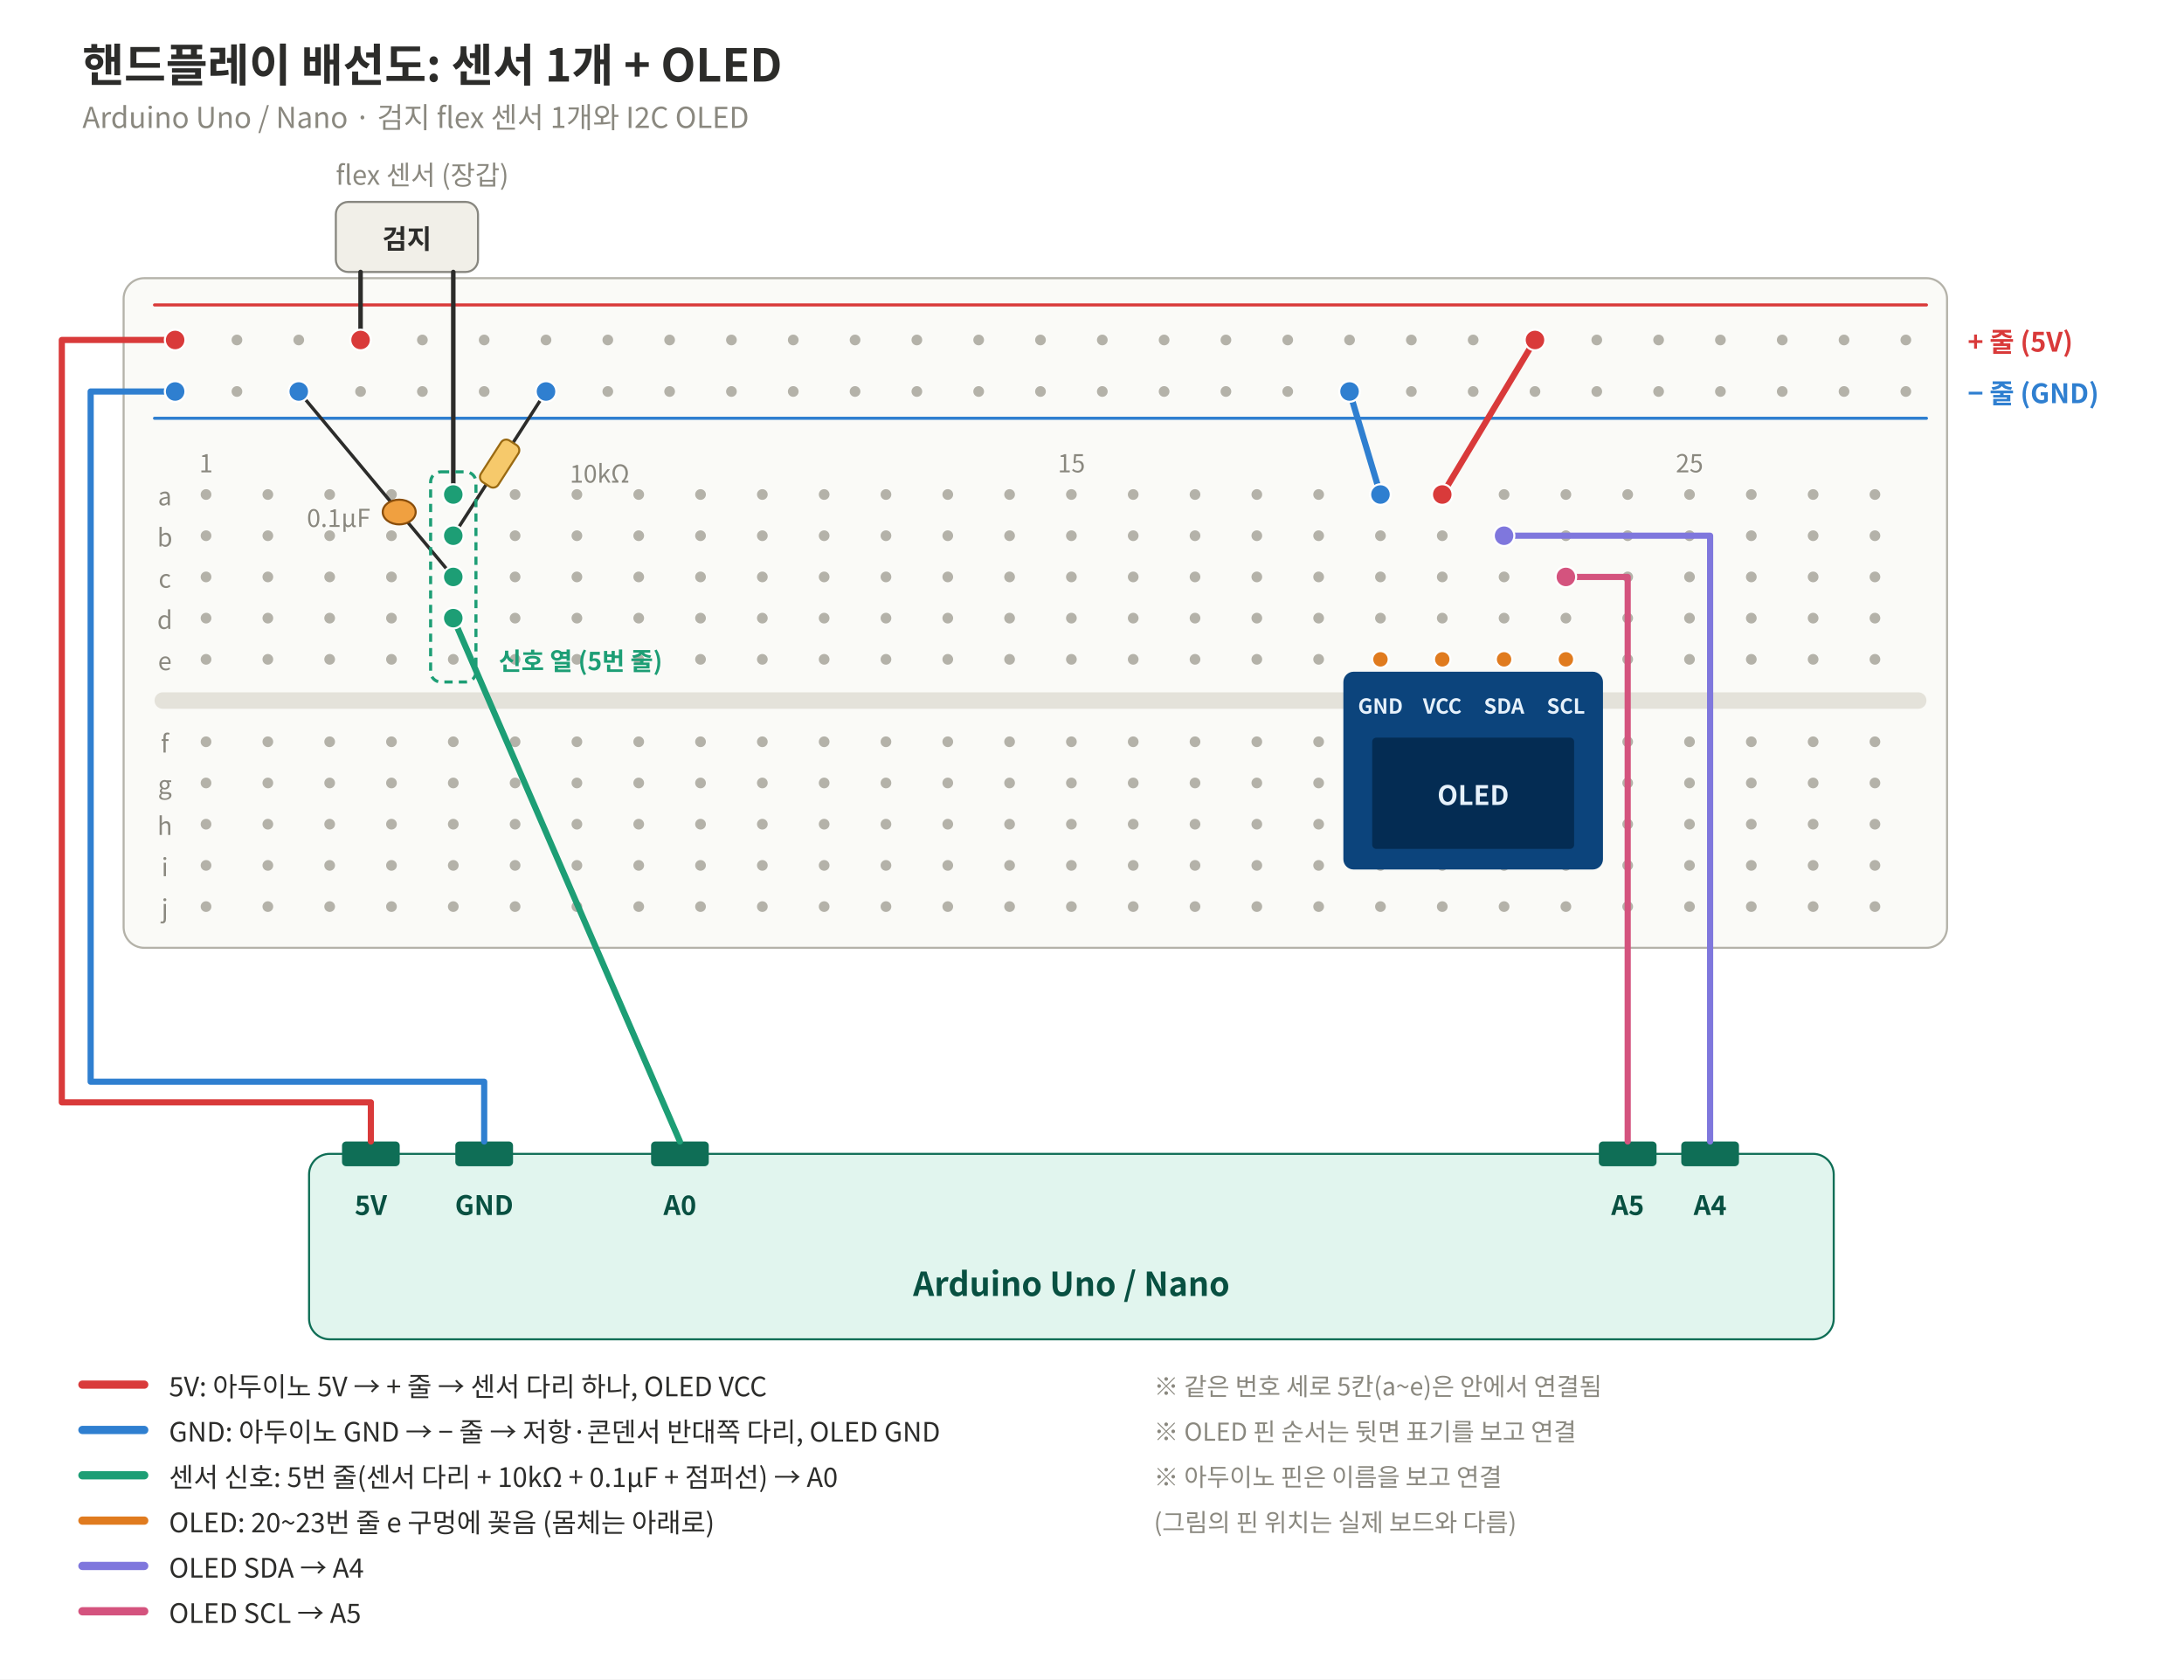
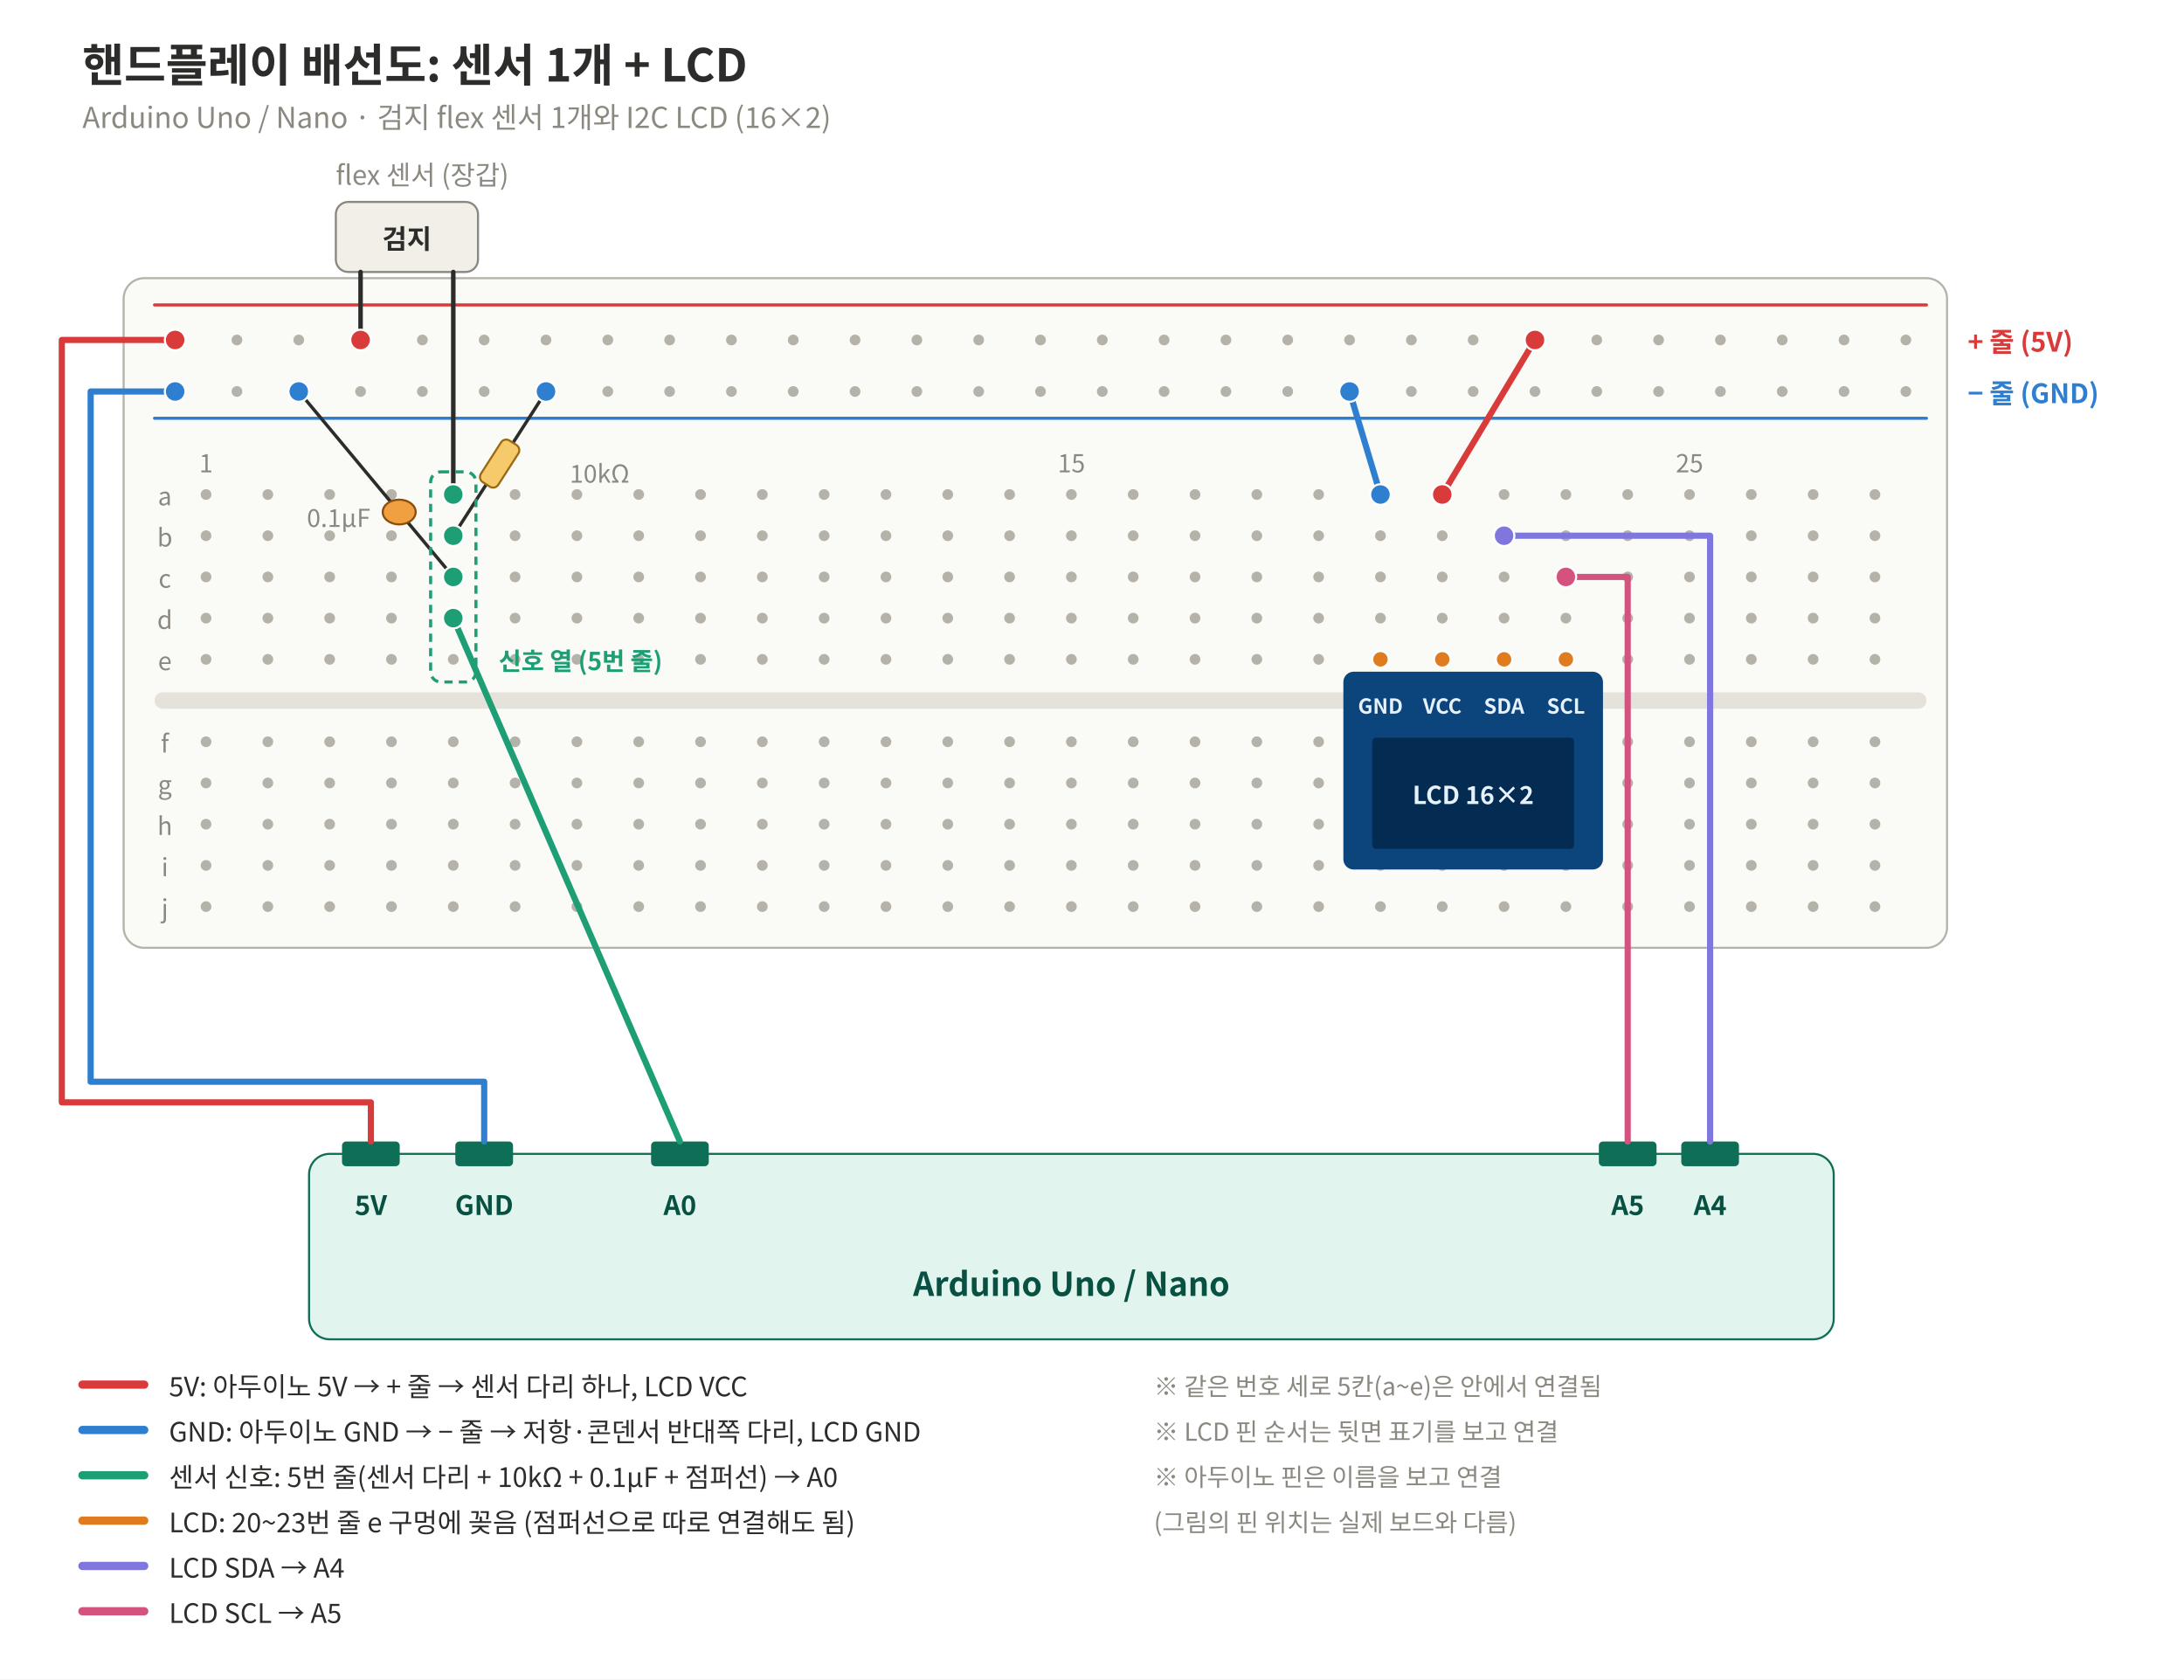
<svg xmlns="http://www.w3.org/2000/svg" width="1060" height="815" viewBox="0 0 1060 815" font-family="Noto Sans CJK KR, Noto Sans CJK JP, sans-serif">
  <rect width="1060" height="815" fill="white" />
-   <text x="40" y="30" font-size="22" text-anchor="start" font-weight="700" fill="#2C2C2A" dominant-baseline="central">핸드플레이 배선도: 센서 1개 + OLED</text>
-   <text x="40" y="56" font-size="14" text-anchor="start" font-weight="400" fill="#8A887F" dominant-baseline="central">Arduino Uno / Nano · 검지 flex 센서 1개와 I2C OLED</text>
+   <text x="40" y="30" font-size="22" text-anchor="start" font-weight="700" fill="#2C2C2A" dominant-baseline="central">핸드플레이 배선도: 센서 1개 + LCD</text>
+   <text x="40" y="56" font-size="14" text-anchor="start" font-weight="400" fill="#8A887F" dominant-baseline="central">Arduino Uno / Nano · 검지 flex 센서 1개와 I2C LCD (16×2)</text>
  <rect x="60" y="135" width="885" height="325" rx="10" fill="#FAFAF7" stroke="#B4B2A9" />
  <path d="M75 148 L935 148" fill="none" stroke="#D93A3A" stroke-width="1.5" stroke-linecap="round" stroke-linejoin="round" />
  <path d="M75 203 L935 203" fill="none" stroke="#2F7FD0" stroke-width="1.5" stroke-linecap="round" stroke-linejoin="round" />
  <rect x="75" y="336" width="860" height="8" rx="4" fill="#E4E2DA" />
  <circle cx="85" cy="165" r="2.6" fill="#B4B2A9" />
  <circle cx="85" cy="190" r="2.6" fill="#B4B2A9" />
  <circle cx="115" cy="165" r="2.6" fill="#B4B2A9" />
  <circle cx="115" cy="190" r="2.6" fill="#B4B2A9" />
  <circle cx="145" cy="165" r="2.6" fill="#B4B2A9" />
  <circle cx="145" cy="190" r="2.6" fill="#B4B2A9" />
  <circle cx="175" cy="165" r="2.6" fill="#B4B2A9" />
  <circle cx="175" cy="190" r="2.6" fill="#B4B2A9" />
  <circle cx="205" cy="165" r="2.6" fill="#B4B2A9" />
  <circle cx="205" cy="190" r="2.6" fill="#B4B2A9" />
  <circle cx="235" cy="165" r="2.6" fill="#B4B2A9" />
  <circle cx="235" cy="190" r="2.6" fill="#B4B2A9" />
  <circle cx="265" cy="165" r="2.6" fill="#B4B2A9" />
  <circle cx="265" cy="190" r="2.6" fill="#B4B2A9" />
  <circle cx="295" cy="165" r="2.6" fill="#B4B2A9" />
  <circle cx="295" cy="190" r="2.6" fill="#B4B2A9" />
  <circle cx="325" cy="165" r="2.6" fill="#B4B2A9" />
  <circle cx="325" cy="190" r="2.6" fill="#B4B2A9" />
  <circle cx="355" cy="165" r="2.6" fill="#B4B2A9" />
  <circle cx="355" cy="190" r="2.6" fill="#B4B2A9" />
  <circle cx="385" cy="165" r="2.6" fill="#B4B2A9" />
  <circle cx="385" cy="190" r="2.6" fill="#B4B2A9" />
  <circle cx="415" cy="165" r="2.6" fill="#B4B2A9" />
  <circle cx="415" cy="190" r="2.6" fill="#B4B2A9" />
  <circle cx="445" cy="165" r="2.6" fill="#B4B2A9" />
  <circle cx="445" cy="190" r="2.6" fill="#B4B2A9" />
  <circle cx="475" cy="165" r="2.6" fill="#B4B2A9" />
  <circle cx="475" cy="190" r="2.6" fill="#B4B2A9" />
  <circle cx="505" cy="165" r="2.6" fill="#B4B2A9" />
  <circle cx="505" cy="190" r="2.6" fill="#B4B2A9" />
  <circle cx="535" cy="165" r="2.6" fill="#B4B2A9" />
  <circle cx="535" cy="190" r="2.6" fill="#B4B2A9" />
  <circle cx="565" cy="165" r="2.6" fill="#B4B2A9" />
  <circle cx="565" cy="190" r="2.6" fill="#B4B2A9" />
  <circle cx="595" cy="165" r="2.6" fill="#B4B2A9" />
  <circle cx="595" cy="190" r="2.6" fill="#B4B2A9" />
  <circle cx="625" cy="165" r="2.6" fill="#B4B2A9" />
  <circle cx="625" cy="190" r="2.6" fill="#B4B2A9" />
  <circle cx="655" cy="165" r="2.6" fill="#B4B2A9" />
  <circle cx="655" cy="190" r="2.6" fill="#B4B2A9" />
  <circle cx="685" cy="165" r="2.6" fill="#B4B2A9" />
  <circle cx="685" cy="190" r="2.6" fill="#B4B2A9" />
  <circle cx="715" cy="165" r="2.6" fill="#B4B2A9" />
  <circle cx="715" cy="190" r="2.6" fill="#B4B2A9" />
  <circle cx="745" cy="165" r="2.6" fill="#B4B2A9" />
  <circle cx="745" cy="190" r="2.6" fill="#B4B2A9" />
  <circle cx="775" cy="165" r="2.6" fill="#B4B2A9" />
  <circle cx="775" cy="190" r="2.6" fill="#B4B2A9" />
  <circle cx="805" cy="165" r="2.6" fill="#B4B2A9" />
  <circle cx="805" cy="190" r="2.6" fill="#B4B2A9" />
  <circle cx="835" cy="165" r="2.6" fill="#B4B2A9" />
  <circle cx="835" cy="190" r="2.6" fill="#B4B2A9" />
  <circle cx="865" cy="165" r="2.6" fill="#B4B2A9" />
  <circle cx="865" cy="190" r="2.6" fill="#B4B2A9" />
  <circle cx="895" cy="165" r="2.6" fill="#B4B2A9" />
  <circle cx="895" cy="190" r="2.6" fill="#B4B2A9" />
  <circle cx="925" cy="165" r="2.6" fill="#B4B2A9" />
  <circle cx="925" cy="190" r="2.6" fill="#B4B2A9" />
  <circle cx="100" cy="240" r="2.6" fill="#B4B2A9" />
  <circle cx="100" cy="260" r="2.6" fill="#B4B2A9" />
  <circle cx="100" cy="280" r="2.6" fill="#B4B2A9" />
  <circle cx="100" cy="300" r="2.6" fill="#B4B2A9" />
  <circle cx="100" cy="320" r="2.6" fill="#B4B2A9" />
  <circle cx="100" cy="360" r="2.6" fill="#B4B2A9" />
  <circle cx="100" cy="380" r="2.6" fill="#B4B2A9" />
  <circle cx="100" cy="400" r="2.6" fill="#B4B2A9" />
  <circle cx="100" cy="420" r="2.6" fill="#B4B2A9" />
  <circle cx="100" cy="440" r="2.6" fill="#B4B2A9" />
  <circle cx="130" cy="240" r="2.6" fill="#B4B2A9" />
  <circle cx="130" cy="260" r="2.6" fill="#B4B2A9" />
  <circle cx="130" cy="280" r="2.6" fill="#B4B2A9" />
  <circle cx="130" cy="300" r="2.6" fill="#B4B2A9" />
  <circle cx="130" cy="320" r="2.6" fill="#B4B2A9" />
  <circle cx="130" cy="360" r="2.6" fill="#B4B2A9" />
  <circle cx="130" cy="380" r="2.6" fill="#B4B2A9" />
  <circle cx="130" cy="400" r="2.6" fill="#B4B2A9" />
  <circle cx="130" cy="420" r="2.6" fill="#B4B2A9" />
  <circle cx="130" cy="440" r="2.6" fill="#B4B2A9" />
  <circle cx="160" cy="240" r="2.6" fill="#B4B2A9" />
  <circle cx="160" cy="260" r="2.6" fill="#B4B2A9" />
  <circle cx="160" cy="280" r="2.6" fill="#B4B2A9" />
  <circle cx="160" cy="300" r="2.6" fill="#B4B2A9" />
  <circle cx="160" cy="320" r="2.6" fill="#B4B2A9" />
  <circle cx="160" cy="360" r="2.6" fill="#B4B2A9" />
  <circle cx="160" cy="380" r="2.6" fill="#B4B2A9" />
  <circle cx="160" cy="400" r="2.6" fill="#B4B2A9" />
  <circle cx="160" cy="420" r="2.6" fill="#B4B2A9" />
  <circle cx="160" cy="440" r="2.6" fill="#B4B2A9" />
  <circle cx="190" cy="240" r="2.6" fill="#B4B2A9" />
  <circle cx="190" cy="260" r="2.6" fill="#B4B2A9" />
  <circle cx="190" cy="280" r="2.6" fill="#B4B2A9" />
  <circle cx="190" cy="300" r="2.6" fill="#B4B2A9" />
  <circle cx="190" cy="320" r="2.6" fill="#B4B2A9" />
  <circle cx="190" cy="360" r="2.6" fill="#B4B2A9" />
  <circle cx="190" cy="380" r="2.6" fill="#B4B2A9" />
  <circle cx="190" cy="400" r="2.6" fill="#B4B2A9" />
  <circle cx="190" cy="420" r="2.6" fill="#B4B2A9" />
  <circle cx="190" cy="440" r="2.6" fill="#B4B2A9" />
  <circle cx="220" cy="240" r="2.6" fill="#B4B2A9" />
  <circle cx="220" cy="260" r="2.6" fill="#B4B2A9" />
  <circle cx="220" cy="280" r="2.6" fill="#B4B2A9" />
  <circle cx="220" cy="300" r="2.6" fill="#B4B2A9" />
  <circle cx="220" cy="320" r="2.6" fill="#B4B2A9" />
  <circle cx="220" cy="360" r="2.6" fill="#B4B2A9" />
  <circle cx="220" cy="380" r="2.6" fill="#B4B2A9" />
  <circle cx="220" cy="400" r="2.6" fill="#B4B2A9" />
  <circle cx="220" cy="420" r="2.6" fill="#B4B2A9" />
  <circle cx="220" cy="440" r="2.6" fill="#B4B2A9" />
  <circle cx="250" cy="240" r="2.6" fill="#B4B2A9" />
  <circle cx="250" cy="260" r="2.6" fill="#B4B2A9" />
  <circle cx="250" cy="280" r="2.6" fill="#B4B2A9" />
  <circle cx="250" cy="300" r="2.6" fill="#B4B2A9" />
  <circle cx="250" cy="320" r="2.6" fill="#B4B2A9" />
  <circle cx="250" cy="360" r="2.6" fill="#B4B2A9" />
  <circle cx="250" cy="380" r="2.6" fill="#B4B2A9" />
  <circle cx="250" cy="400" r="2.6" fill="#B4B2A9" />
  <circle cx="250" cy="420" r="2.6" fill="#B4B2A9" />
  <circle cx="250" cy="440" r="2.6" fill="#B4B2A9" />
  <circle cx="280" cy="240" r="2.6" fill="#B4B2A9" />
  <circle cx="280" cy="260" r="2.6" fill="#B4B2A9" />
  <circle cx="280" cy="280" r="2.6" fill="#B4B2A9" />
  <circle cx="280" cy="300" r="2.6" fill="#B4B2A9" />
  <circle cx="280" cy="320" r="2.6" fill="#B4B2A9" />
  <circle cx="280" cy="360" r="2.6" fill="#B4B2A9" />
  <circle cx="280" cy="380" r="2.6" fill="#B4B2A9" />
  <circle cx="280" cy="400" r="2.6" fill="#B4B2A9" />
  <circle cx="280" cy="420" r="2.6" fill="#B4B2A9" />
  <circle cx="280" cy="440" r="2.6" fill="#B4B2A9" />
  <circle cx="310" cy="240" r="2.6" fill="#B4B2A9" />
  <circle cx="310" cy="260" r="2.6" fill="#B4B2A9" />
  <circle cx="310" cy="280" r="2.6" fill="#B4B2A9" />
  <circle cx="310" cy="300" r="2.6" fill="#B4B2A9" />
  <circle cx="310" cy="320" r="2.6" fill="#B4B2A9" />
  <circle cx="310" cy="360" r="2.6" fill="#B4B2A9" />
  <circle cx="310" cy="380" r="2.6" fill="#B4B2A9" />
  <circle cx="310" cy="400" r="2.6" fill="#B4B2A9" />
  <circle cx="310" cy="420" r="2.6" fill="#B4B2A9" />
  <circle cx="310" cy="440" r="2.6" fill="#B4B2A9" />
  <circle cx="340" cy="240" r="2.6" fill="#B4B2A9" />
  <circle cx="340" cy="260" r="2.6" fill="#B4B2A9" />
  <circle cx="340" cy="280" r="2.6" fill="#B4B2A9" />
  <circle cx="340" cy="300" r="2.6" fill="#B4B2A9" />
  <circle cx="340" cy="320" r="2.6" fill="#B4B2A9" />
  <circle cx="340" cy="360" r="2.6" fill="#B4B2A9" />
  <circle cx="340" cy="380" r="2.6" fill="#B4B2A9" />
  <circle cx="340" cy="400" r="2.6" fill="#B4B2A9" />
  <circle cx="340" cy="420" r="2.6" fill="#B4B2A9" />
  <circle cx="340" cy="440" r="2.6" fill="#B4B2A9" />
  <circle cx="370" cy="240" r="2.6" fill="#B4B2A9" />
  <circle cx="370" cy="260" r="2.6" fill="#B4B2A9" />
  <circle cx="370" cy="280" r="2.6" fill="#B4B2A9" />
  <circle cx="370" cy="300" r="2.6" fill="#B4B2A9" />
  <circle cx="370" cy="320" r="2.6" fill="#B4B2A9" />
  <circle cx="370" cy="360" r="2.6" fill="#B4B2A9" />
  <circle cx="370" cy="380" r="2.6" fill="#B4B2A9" />
  <circle cx="370" cy="400" r="2.6" fill="#B4B2A9" />
  <circle cx="370" cy="420" r="2.6" fill="#B4B2A9" />
  <circle cx="370" cy="440" r="2.6" fill="#B4B2A9" />
  <circle cx="400" cy="240" r="2.6" fill="#B4B2A9" />
  <circle cx="400" cy="260" r="2.6" fill="#B4B2A9" />
  <circle cx="400" cy="280" r="2.6" fill="#B4B2A9" />
  <circle cx="400" cy="300" r="2.6" fill="#B4B2A9" />
  <circle cx="400" cy="320" r="2.6" fill="#B4B2A9" />
  <circle cx="400" cy="360" r="2.6" fill="#B4B2A9" />
  <circle cx="400" cy="380" r="2.6" fill="#B4B2A9" />
  <circle cx="400" cy="400" r="2.6" fill="#B4B2A9" />
  <circle cx="400" cy="420" r="2.6" fill="#B4B2A9" />
  <circle cx="400" cy="440" r="2.6" fill="#B4B2A9" />
  <circle cx="430" cy="240" r="2.6" fill="#B4B2A9" />
  <circle cx="430" cy="260" r="2.6" fill="#B4B2A9" />
  <circle cx="430" cy="280" r="2.6" fill="#B4B2A9" />
  <circle cx="430" cy="300" r="2.6" fill="#B4B2A9" />
  <circle cx="430" cy="320" r="2.6" fill="#B4B2A9" />
  <circle cx="430" cy="360" r="2.6" fill="#B4B2A9" />
  <circle cx="430" cy="380" r="2.6" fill="#B4B2A9" />
  <circle cx="430" cy="400" r="2.6" fill="#B4B2A9" />
  <circle cx="430" cy="420" r="2.6" fill="#B4B2A9" />
  <circle cx="430" cy="440" r="2.6" fill="#B4B2A9" />
  <circle cx="460" cy="240" r="2.6" fill="#B4B2A9" />
  <circle cx="460" cy="260" r="2.6" fill="#B4B2A9" />
  <circle cx="460" cy="280" r="2.6" fill="#B4B2A9" />
  <circle cx="460" cy="300" r="2.6" fill="#B4B2A9" />
  <circle cx="460" cy="320" r="2.6" fill="#B4B2A9" />
  <circle cx="460" cy="360" r="2.6" fill="#B4B2A9" />
  <circle cx="460" cy="380" r="2.6" fill="#B4B2A9" />
  <circle cx="460" cy="400" r="2.6" fill="#B4B2A9" />
  <circle cx="460" cy="420" r="2.6" fill="#B4B2A9" />
  <circle cx="460" cy="440" r="2.6" fill="#B4B2A9" />
  <circle cx="490" cy="240" r="2.6" fill="#B4B2A9" />
  <circle cx="490" cy="260" r="2.6" fill="#B4B2A9" />
  <circle cx="490" cy="280" r="2.6" fill="#B4B2A9" />
  <circle cx="490" cy="300" r="2.6" fill="#B4B2A9" />
  <circle cx="490" cy="320" r="2.6" fill="#B4B2A9" />
  <circle cx="490" cy="360" r="2.6" fill="#B4B2A9" />
  <circle cx="490" cy="380" r="2.6" fill="#B4B2A9" />
  <circle cx="490" cy="400" r="2.6" fill="#B4B2A9" />
  <circle cx="490" cy="420" r="2.6" fill="#B4B2A9" />
  <circle cx="490" cy="440" r="2.6" fill="#B4B2A9" />
  <circle cx="520" cy="240" r="2.6" fill="#B4B2A9" />
  <circle cx="520" cy="260" r="2.6" fill="#B4B2A9" />
  <circle cx="520" cy="280" r="2.6" fill="#B4B2A9" />
  <circle cx="520" cy="300" r="2.6" fill="#B4B2A9" />
  <circle cx="520" cy="320" r="2.6" fill="#B4B2A9" />
  <circle cx="520" cy="360" r="2.6" fill="#B4B2A9" />
  <circle cx="520" cy="380" r="2.6" fill="#B4B2A9" />
  <circle cx="520" cy="400" r="2.6" fill="#B4B2A9" />
  <circle cx="520" cy="420" r="2.6" fill="#B4B2A9" />
  <circle cx="520" cy="440" r="2.6" fill="#B4B2A9" />
  <circle cx="550" cy="240" r="2.6" fill="#B4B2A9" />
  <circle cx="550" cy="260" r="2.6" fill="#B4B2A9" />
  <circle cx="550" cy="280" r="2.6" fill="#B4B2A9" />
  <circle cx="550" cy="300" r="2.6" fill="#B4B2A9" />
  <circle cx="550" cy="320" r="2.6" fill="#B4B2A9" />
  <circle cx="550" cy="360" r="2.6" fill="#B4B2A9" />
  <circle cx="550" cy="380" r="2.6" fill="#B4B2A9" />
  <circle cx="550" cy="400" r="2.6" fill="#B4B2A9" />
  <circle cx="550" cy="420" r="2.6" fill="#B4B2A9" />
  <circle cx="550" cy="440" r="2.6" fill="#B4B2A9" />
  <circle cx="580" cy="240" r="2.6" fill="#B4B2A9" />
  <circle cx="580" cy="260" r="2.6" fill="#B4B2A9" />
  <circle cx="580" cy="280" r="2.6" fill="#B4B2A9" />
  <circle cx="580" cy="300" r="2.6" fill="#B4B2A9" />
  <circle cx="580" cy="320" r="2.6" fill="#B4B2A9" />
  <circle cx="580" cy="360" r="2.6" fill="#B4B2A9" />
  <circle cx="580" cy="380" r="2.6" fill="#B4B2A9" />
  <circle cx="580" cy="400" r="2.6" fill="#B4B2A9" />
  <circle cx="580" cy="420" r="2.6" fill="#B4B2A9" />
  <circle cx="580" cy="440" r="2.6" fill="#B4B2A9" />
  <circle cx="610" cy="240" r="2.6" fill="#B4B2A9" />
  <circle cx="610" cy="260" r="2.6" fill="#B4B2A9" />
  <circle cx="610" cy="280" r="2.6" fill="#B4B2A9" />
  <circle cx="610" cy="300" r="2.6" fill="#B4B2A9" />
  <circle cx="610" cy="320" r="2.6" fill="#B4B2A9" />
  <circle cx="610" cy="360" r="2.6" fill="#B4B2A9" />
  <circle cx="610" cy="380" r="2.6" fill="#B4B2A9" />
  <circle cx="610" cy="400" r="2.6" fill="#B4B2A9" />
  <circle cx="610" cy="420" r="2.6" fill="#B4B2A9" />
  <circle cx="610" cy="440" r="2.6" fill="#B4B2A9" />
  <circle cx="640" cy="240" r="2.6" fill="#B4B2A9" />
  <circle cx="640" cy="260" r="2.6" fill="#B4B2A9" />
  <circle cx="640" cy="280" r="2.6" fill="#B4B2A9" />
  <circle cx="640" cy="300" r="2.6" fill="#B4B2A9" />
  <circle cx="640" cy="320" r="2.6" fill="#B4B2A9" />
  <circle cx="640" cy="360" r="2.6" fill="#B4B2A9" />
  <circle cx="640" cy="380" r="2.6" fill="#B4B2A9" />
  <circle cx="640" cy="400" r="2.6" fill="#B4B2A9" />
  <circle cx="640" cy="420" r="2.6" fill="#B4B2A9" />
  <circle cx="640" cy="440" r="2.6" fill="#B4B2A9" />
  <circle cx="670" cy="240" r="2.6" fill="#B4B2A9" />
  <circle cx="670" cy="260" r="2.6" fill="#B4B2A9" />
  <circle cx="670" cy="280" r="2.6" fill="#B4B2A9" />
  <circle cx="670" cy="300" r="2.6" fill="#B4B2A9" />
  <circle cx="670" cy="320" r="2.6" fill="#B4B2A9" />
  <circle cx="670" cy="360" r="2.6" fill="#B4B2A9" />
  <circle cx="670" cy="380" r="2.6" fill="#B4B2A9" />
  <circle cx="670" cy="400" r="2.6" fill="#B4B2A9" />
  <circle cx="670" cy="420" r="2.6" fill="#B4B2A9" />
  <circle cx="670" cy="440" r="2.6" fill="#B4B2A9" />
  <circle cx="700" cy="240" r="2.6" fill="#B4B2A9" />
  <circle cx="700" cy="260" r="2.6" fill="#B4B2A9" />
  <circle cx="700" cy="280" r="2.6" fill="#B4B2A9" />
  <circle cx="700" cy="300" r="2.6" fill="#B4B2A9" />
  <circle cx="700" cy="320" r="2.6" fill="#B4B2A9" />
  <circle cx="700" cy="360" r="2.6" fill="#B4B2A9" />
  <circle cx="700" cy="380" r="2.6" fill="#B4B2A9" />
  <circle cx="700" cy="400" r="2.6" fill="#B4B2A9" />
  <circle cx="700" cy="420" r="2.6" fill="#B4B2A9" />
  <circle cx="700" cy="440" r="2.6" fill="#B4B2A9" />
  <circle cx="730" cy="240" r="2.6" fill="#B4B2A9" />
  <circle cx="730" cy="260" r="2.6" fill="#B4B2A9" />
  <circle cx="730" cy="280" r="2.6" fill="#B4B2A9" />
  <circle cx="730" cy="300" r="2.6" fill="#B4B2A9" />
  <circle cx="730" cy="320" r="2.6" fill="#B4B2A9" />
  <circle cx="730" cy="360" r="2.6" fill="#B4B2A9" />
  <circle cx="730" cy="380" r="2.6" fill="#B4B2A9" />
  <circle cx="730" cy="400" r="2.6" fill="#B4B2A9" />
  <circle cx="730" cy="420" r="2.6" fill="#B4B2A9" />
  <circle cx="730" cy="440" r="2.6" fill="#B4B2A9" />
  <circle cx="760" cy="240" r="2.6" fill="#B4B2A9" />
  <circle cx="760" cy="260" r="2.6" fill="#B4B2A9" />
  <circle cx="760" cy="280" r="2.6" fill="#B4B2A9" />
  <circle cx="760" cy="300" r="2.6" fill="#B4B2A9" />
  <circle cx="760" cy="320" r="2.6" fill="#B4B2A9" />
  <circle cx="760" cy="360" r="2.6" fill="#B4B2A9" />
  <circle cx="760" cy="380" r="2.6" fill="#B4B2A9" />
  <circle cx="760" cy="400" r="2.6" fill="#B4B2A9" />
  <circle cx="760" cy="420" r="2.6" fill="#B4B2A9" />
  <circle cx="760" cy="440" r="2.6" fill="#B4B2A9" />
  <circle cx="790" cy="240" r="2.6" fill="#B4B2A9" />
  <circle cx="790" cy="260" r="2.6" fill="#B4B2A9" />
  <circle cx="790" cy="280" r="2.6" fill="#B4B2A9" />
  <circle cx="790" cy="300" r="2.6" fill="#B4B2A9" />
  <circle cx="790" cy="320" r="2.6" fill="#B4B2A9" />
  <circle cx="790" cy="360" r="2.6" fill="#B4B2A9" />
  <circle cx="790" cy="380" r="2.6" fill="#B4B2A9" />
  <circle cx="790" cy="400" r="2.6" fill="#B4B2A9" />
  <circle cx="790" cy="420" r="2.6" fill="#B4B2A9" />
  <circle cx="790" cy="440" r="2.6" fill="#B4B2A9" />
  <circle cx="820" cy="240" r="2.6" fill="#B4B2A9" />
  <circle cx="820" cy="260" r="2.6" fill="#B4B2A9" />
  <circle cx="820" cy="280" r="2.6" fill="#B4B2A9" />
  <circle cx="820" cy="300" r="2.6" fill="#B4B2A9" />
  <circle cx="820" cy="320" r="2.6" fill="#B4B2A9" />
  <circle cx="820" cy="360" r="2.6" fill="#B4B2A9" />
  <circle cx="820" cy="380" r="2.6" fill="#B4B2A9" />
  <circle cx="820" cy="400" r="2.6" fill="#B4B2A9" />
  <circle cx="820" cy="420" r="2.6" fill="#B4B2A9" />
  <circle cx="820" cy="440" r="2.6" fill="#B4B2A9" />
  <circle cx="850" cy="240" r="2.6" fill="#B4B2A9" />
  <circle cx="850" cy="260" r="2.6" fill="#B4B2A9" />
  <circle cx="850" cy="280" r="2.6" fill="#B4B2A9" />
  <circle cx="850" cy="300" r="2.6" fill="#B4B2A9" />
  <circle cx="850" cy="320" r="2.6" fill="#B4B2A9" />
  <circle cx="850" cy="360" r="2.6" fill="#B4B2A9" />
  <circle cx="850" cy="380" r="2.6" fill="#B4B2A9" />
  <circle cx="850" cy="400" r="2.6" fill="#B4B2A9" />
  <circle cx="850" cy="420" r="2.6" fill="#B4B2A9" />
  <circle cx="850" cy="440" r="2.6" fill="#B4B2A9" />
  <circle cx="880" cy="240" r="2.6" fill="#B4B2A9" />
  <circle cx="880" cy="260" r="2.6" fill="#B4B2A9" />
  <circle cx="880" cy="280" r="2.6" fill="#B4B2A9" />
  <circle cx="880" cy="300" r="2.6" fill="#B4B2A9" />
  <circle cx="880" cy="320" r="2.6" fill="#B4B2A9" />
  <circle cx="880" cy="360" r="2.6" fill="#B4B2A9" />
  <circle cx="880" cy="380" r="2.6" fill="#B4B2A9" />
  <circle cx="880" cy="400" r="2.6" fill="#B4B2A9" />
  <circle cx="880" cy="420" r="2.6" fill="#B4B2A9" />
  <circle cx="880" cy="440" r="2.6" fill="#B4B2A9" />
  <circle cx="910" cy="240" r="2.6" fill="#B4B2A9" />
  <circle cx="910" cy="260" r="2.6" fill="#B4B2A9" />
  <circle cx="910" cy="280" r="2.6" fill="#B4B2A9" />
  <circle cx="910" cy="300" r="2.6" fill="#B4B2A9" />
  <circle cx="910" cy="320" r="2.6" fill="#B4B2A9" />
  <circle cx="910" cy="360" r="2.6" fill="#B4B2A9" />
  <circle cx="910" cy="380" r="2.6" fill="#B4B2A9" />
  <circle cx="910" cy="400" r="2.6" fill="#B4B2A9" />
  <circle cx="910" cy="420" r="2.6" fill="#B4B2A9" />
  <circle cx="910" cy="440" r="2.6" fill="#B4B2A9" />
  <text x="80" y="240" font-size="12" text-anchor="middle" font-weight="400" fill="#8A887F" dominant-baseline="central">a</text>
  <text x="80" y="260" font-size="12" text-anchor="middle" font-weight="400" fill="#8A887F" dominant-baseline="central">b</text>
  <text x="80" y="280" font-size="12" text-anchor="middle" font-weight="400" fill="#8A887F" dominant-baseline="central">c</text>
  <text x="80" y="300" font-size="12" text-anchor="middle" font-weight="400" fill="#8A887F" dominant-baseline="central">d</text>
  <text x="80" y="320" font-size="12" text-anchor="middle" font-weight="400" fill="#8A887F" dominant-baseline="central">e</text>
  <text x="80" y="360" font-size="12" text-anchor="middle" font-weight="400" fill="#8A887F" dominant-baseline="central">f</text>
  <text x="80" y="380" font-size="12" text-anchor="middle" font-weight="400" fill="#8A887F" dominant-baseline="central">g</text>
  <text x="80" y="400" font-size="12" text-anchor="middle" font-weight="400" fill="#8A887F" dominant-baseline="central">h</text>
  <text x="80" y="420" font-size="12" text-anchor="middle" font-weight="400" fill="#8A887F" dominant-baseline="central">i</text>
  <text x="80" y="440" font-size="12" text-anchor="middle" font-weight="400" fill="#8A887F" dominant-baseline="central">j</text>
  <text x="100" y="224" font-size="12" text-anchor="middle" font-weight="400" fill="#8A887F" dominant-baseline="central">1</text>
  <text x="520" y="224" font-size="12" text-anchor="middle" font-weight="400" fill="#8A887F" dominant-baseline="central">15</text>
  <text x="820" y="224" font-size="12" text-anchor="middle" font-weight="400" fill="#8A887F" dominant-baseline="central">25</text>
  <text x="955" y="165" font-size="13" text-anchor="start" font-weight="700" fill="#D93A3A" dominant-baseline="central">+ 줄 (5V)</text>
  <text x="955" y="190" font-size="13" text-anchor="start" font-weight="700" fill="#2F7FD0" dominant-baseline="central">− 줄 (GND)</text>
  <rect x="150" y="560" width="740" height="90" rx="10" fill="#E1F5EE" stroke="#0F6E56" />
  <rect x="166" y="554" width="28" height="12" rx="2" fill="#0F6E56" />
  <text x="180" y="584" font-size="13" text-anchor="middle" font-weight="700" fill="#085041" dominant-baseline="central">5V</text>
  <rect x="221" y="554" width="28" height="12" rx="2" fill="#0F6E56" />
  <text x="235" y="584" font-size="13" text-anchor="middle" font-weight="700" fill="#085041" dominant-baseline="central">GND</text>
  <rect x="316" y="554" width="28" height="12" rx="2" fill="#0F6E56" />
  <text x="330" y="584" font-size="13" text-anchor="middle" font-weight="700" fill="#085041" dominant-baseline="central">A0</text>
  <rect x="776" y="554" width="28" height="12" rx="2" fill="#0F6E56" />
  <text x="790" y="584" font-size="13" text-anchor="middle" font-weight="700" fill="#085041" dominant-baseline="central">A5</text>
  <rect x="816" y="554" width="28" height="12" rx="2" fill="#0F6E56" />
  <text x="830" y="584" font-size="13" text-anchor="middle" font-weight="700" fill="#085041" dominant-baseline="central">A4</text>
  <text x="520" y="622" font-size="16" text-anchor="middle" font-weight="700" fill="#085041" dominant-baseline="central">Arduino Uno / Nano</text>
  <path d="M180 554 L180 535 L30 535 L30 165 L85 165" fill="none" stroke="#D93A3A" stroke-width="3" stroke-linecap="round" stroke-linejoin="round" />
  <circle cx="85" cy="165" r="5" fill="#D93A3A" stroke="white" stroke-width="1" />
  <path d="M235 554 L235 525 L44 525 L44 190 L85 190" fill="none" stroke="#2F7FD0" stroke-width="3" stroke-linecap="round" stroke-linejoin="round" />
  <circle cx="85" cy="190" r="5" fill="#2F7FD0" stroke="white" stroke-width="1" />
  <text x="163" y="84" font-size="13" text-anchor="start" font-weight="400" fill="#8A887F" dominant-baseline="central">flex 센서 (장갑)</text>
  <rect x="163" y="98" width="69" height="34" rx="6" fill="#F1EFE8" stroke="#888780" />
  <text x="197.5" y="115" font-size="13" text-anchor="middle" font-weight="700" fill="#2C2C2A" dominant-baseline="central">검지</text>
  <path d="M175 132 L175 165" fill="none" stroke="#2C2C2A" stroke-width="2.2" stroke-linecap="round" stroke-linejoin="round" />
  <circle cx="175" cy="165" r="5" fill="#D93A3A" stroke="white" stroke-width="1" />
  <path d="M220 132 L220 240" fill="none" stroke="#2C2C2A" stroke-width="2.2" stroke-linecap="round" stroke-linejoin="round" />
  <circle cx="220" cy="240" r="5" fill="#1D9E75" stroke="white" stroke-width="1" />
  <path d="M220 260 L265 190" fill="none" stroke="#2C2C2A" stroke-width="1.6" stroke-linecap="round" stroke-linejoin="round" />
  <rect x="230.5" y="220.0" width="24" height="10" rx="3" fill="#F6C96B" stroke="#9A6A12" transform="rotate(-57.3 242.5 225.0)" />
  <text x="276.5" y="229.0" font-size="12" text-anchor="start" font-weight="400" fill="#8A887F" dominant-baseline="central">10kΩ</text>
  <circle cx="220" cy="260" r="5" fill="#1D9E75" stroke="white" stroke-width="1" />
  <circle cx="265" cy="190" r="5" fill="#2F7FD0" stroke="white" stroke-width="1" />
  <path d="M220 280 L145 190" fill="none" stroke="#2C2C2A" stroke-width="1.6" stroke-linecap="round" stroke-linejoin="round" />
  <ellipse cx="193.75" cy="248.5" rx="8" ry="6" fill="#F0A040" stroke="#8A4E0B" />
  <text x="179.75" y="250.5" font-size="12" text-anchor="end" font-weight="400" fill="#8A887F" dominant-baseline="central">0.1µF</text>
  <circle cx="220" cy="280" r="5" fill="#1D9E75" stroke="white" stroke-width="1" />
  <circle cx="145" cy="190" r="5" fill="#2F7FD0" stroke="white" stroke-width="1" />
  <path d="M220 300 L330 554" fill="none" stroke="#1D9E75" stroke-width="3" stroke-linecap="round" stroke-linejoin="round" />
  <circle cx="220" cy="300" r="5" fill="#1D9E75" stroke="white" stroke-width="1" />
  <rect x="209" y="229" width="22" height="102" rx="5" fill="none" stroke="#1D9E75" stroke-width="1.5" stroke-dasharray="4 3" />
  <text x="242" y="320" font-size="12" text-anchor="start" font-weight="700" fill="#1D9E75" dominant-baseline="central">신호 열 (5번 줄)</text>
  <rect x="652" y="326" width="126" height="96" rx="5" fill="#0C447C" />
  <rect x="666" y="358" width="98" height="54" rx="2" fill="#042C53" />
  <text x="670" y="342" font-size="10" text-anchor="middle" font-weight="700" fill="#E6F1FB" dominant-baseline="central">GND</text>
  <circle cx="670" cy="320" r="4" fill="#E07B1F" stroke="white" stroke-width="1" />
  <text x="700" y="342" font-size="10" text-anchor="middle" font-weight="700" fill="#E6F1FB" dominant-baseline="central">VCC</text>
  <circle cx="700" cy="320" r="4" fill="#E07B1F" stroke="white" stroke-width="1" />
  <text x="730" y="342" font-size="10" text-anchor="middle" font-weight="700" fill="#E6F1FB" dominant-baseline="central">SDA</text>
  <circle cx="730" cy="320" r="4" fill="#E07B1F" stroke="white" stroke-width="1" />
  <text x="760" y="342" font-size="10" text-anchor="middle" font-weight="700" fill="#E6F1FB" dominant-baseline="central">SCL</text>
  <circle cx="760" cy="320" r="4" fill="#E07B1F" stroke="white" stroke-width="1" />
-   <text x="715.0" y="385" font-size="13" text-anchor="middle" font-weight="700" fill="#E6F1FB" dominant-baseline="central">OLED</text>
+   <text x="715.0" y="385" font-size="12" text-anchor="middle" font-weight="700" fill="#E6F1FB" dominant-baseline="central">LCD 16×2</text>
  <path d="M670 240 L655 190" fill="none" stroke="#2F7FD0" stroke-width="3" stroke-linecap="round" stroke-linejoin="round" />
  <circle cx="670" cy="240" r="5" fill="#2F7FD0" stroke="white" stroke-width="1" />
  <circle cx="655" cy="190" r="5" fill="#2F7FD0" stroke="white" stroke-width="1" />
  <path d="M700 240 L745 165" fill="none" stroke="#D93A3A" stroke-width="3" stroke-linecap="round" stroke-linejoin="round" />
  <circle cx="700" cy="240" r="5" fill="#D93A3A" stroke="white" stroke-width="1" />
  <circle cx="745" cy="165" r="5" fill="#D93A3A" stroke="white" stroke-width="1" />
  <path d="M730 260 L830 260 L830 554" fill="none" stroke="#7F77DD" stroke-width="3" stroke-linecap="round" stroke-linejoin="round" />
  <circle cx="730" cy="260" r="5" fill="#7F77DD" stroke="white" stroke-width="1" />
  <path d="M760 280 L790 280 L790 554" fill="none" stroke="#D4537E" stroke-width="3" stroke-linecap="round" stroke-linejoin="round" />
  <circle cx="760" cy="280" r="5" fill="#D4537E" stroke="white" stroke-width="1" />
  <path d="M40 672 L70 672" fill="none" stroke="#D93A3A" stroke-width="4" stroke-linecap="round" stroke-linejoin="round" />
-   <text x="82" y="672" font-size="13" text-anchor="start" font-weight="400" fill="#2C2C2A" dominant-baseline="central">5V: 아두이노 5V → + 줄 → 센서 다리 하나, OLED VCC</text>
+   <text x="82" y="672" font-size="13" text-anchor="start" font-weight="400" fill="#2C2C2A" dominant-baseline="central">5V: 아두이노 5V → + 줄 → 센서 다리 하나, LCD VCC</text>
  <path d="M40 694 L70 694" fill="none" stroke="#2F7FD0" stroke-width="4" stroke-linecap="round" stroke-linejoin="round" />
-   <text x="82" y="694" font-size="13" text-anchor="start" font-weight="400" fill="#2C2C2A" dominant-baseline="central">GND: 아두이노 GND → − 줄 → 저항·콘덴서 반대쪽 다리, OLED GND</text>
+   <text x="82" y="694" font-size="13" text-anchor="start" font-weight="400" fill="#2C2C2A" dominant-baseline="central">GND: 아두이노 GND → − 줄 → 저항·콘덴서 반대쪽 다리, LCD GND</text>
  <path d="M40 716 L70 716" fill="none" stroke="#1D9E75" stroke-width="4" stroke-linecap="round" stroke-linejoin="round" />
  <text x="82" y="716" font-size="13" text-anchor="start" font-weight="400" fill="#2C2C2A" dominant-baseline="central">센서 신호: 5번 줄(센서 다리 + 10kΩ + 0.1µF + 점퍼선) → A0</text>
  <path d="M40 738 L70 738" fill="none" stroke="#E07B1F" stroke-width="4" stroke-linecap="round" stroke-linejoin="round" />
-   <text x="82" y="738" font-size="13" text-anchor="start" font-weight="400" fill="#2C2C2A" dominant-baseline="central">OLED: 20~23번 줄 e 구멍에 꽂음 (몸체는 아래로)</text>
+   <text x="82" y="738" font-size="13" text-anchor="start" font-weight="400" fill="#2C2C2A" dominant-baseline="central">LCD: 20~23번 줄 e 구멍에 꽂음 (점퍼선으로 따로 연결해도 됨)</text>
  <path d="M40 760 L70 760" fill="none" stroke="#7F77DD" stroke-width="4" stroke-linecap="round" stroke-linejoin="round" />
-   <text x="82" y="760" font-size="13" text-anchor="start" font-weight="400" fill="#2C2C2A" dominant-baseline="central">OLED SDA → A4</text>
+   <text x="82" y="760" font-size="13" text-anchor="start" font-weight="400" fill="#2C2C2A" dominant-baseline="central">LCD SDA → A4</text>
  <path d="M40 782 L70 782" fill="none" stroke="#D4537E" stroke-width="4" stroke-linecap="round" stroke-linejoin="round" />
-   <text x="82" y="782" font-size="13" text-anchor="start" font-weight="400" fill="#2C2C2A" dominant-baseline="central">OLED SCL → A5</text>
+   <text x="82" y="782" font-size="13" text-anchor="start" font-weight="400" fill="#2C2C2A" dominant-baseline="central">LCD SCL → A5</text>
  <text x="560" y="672" font-size="12" text-anchor="start" font-weight="400" fill="#8A887F" dominant-baseline="central">※ 같은 번호 세로 5칸(a~e)은 안에서 연결됨</text>
-   <text x="560" y="694" font-size="12" text-anchor="start" font-weight="400" fill="#8A887F" dominant-baseline="central">※ OLED 핀 순서는 뒷면 표기를 보고 연결</text>
+   <text x="560" y="694" font-size="12" text-anchor="start" font-weight="400" fill="#8A887F" dominant-baseline="central">※ LCD 핀 순서는 뒷면 표기를 보고 연결</text>
  <text x="560" y="716" font-size="12" text-anchor="start" font-weight="400" fill="#8A887F" dominant-baseline="central">※ 아두이노 핀은 이름을 보고 연결</text>
  <text x="560" y="738" font-size="12" text-anchor="start" font-weight="400" fill="#8A887F" dominant-baseline="central">    (그림의 핀 위치는 실제 보드와 다름)</text>
</svg>
